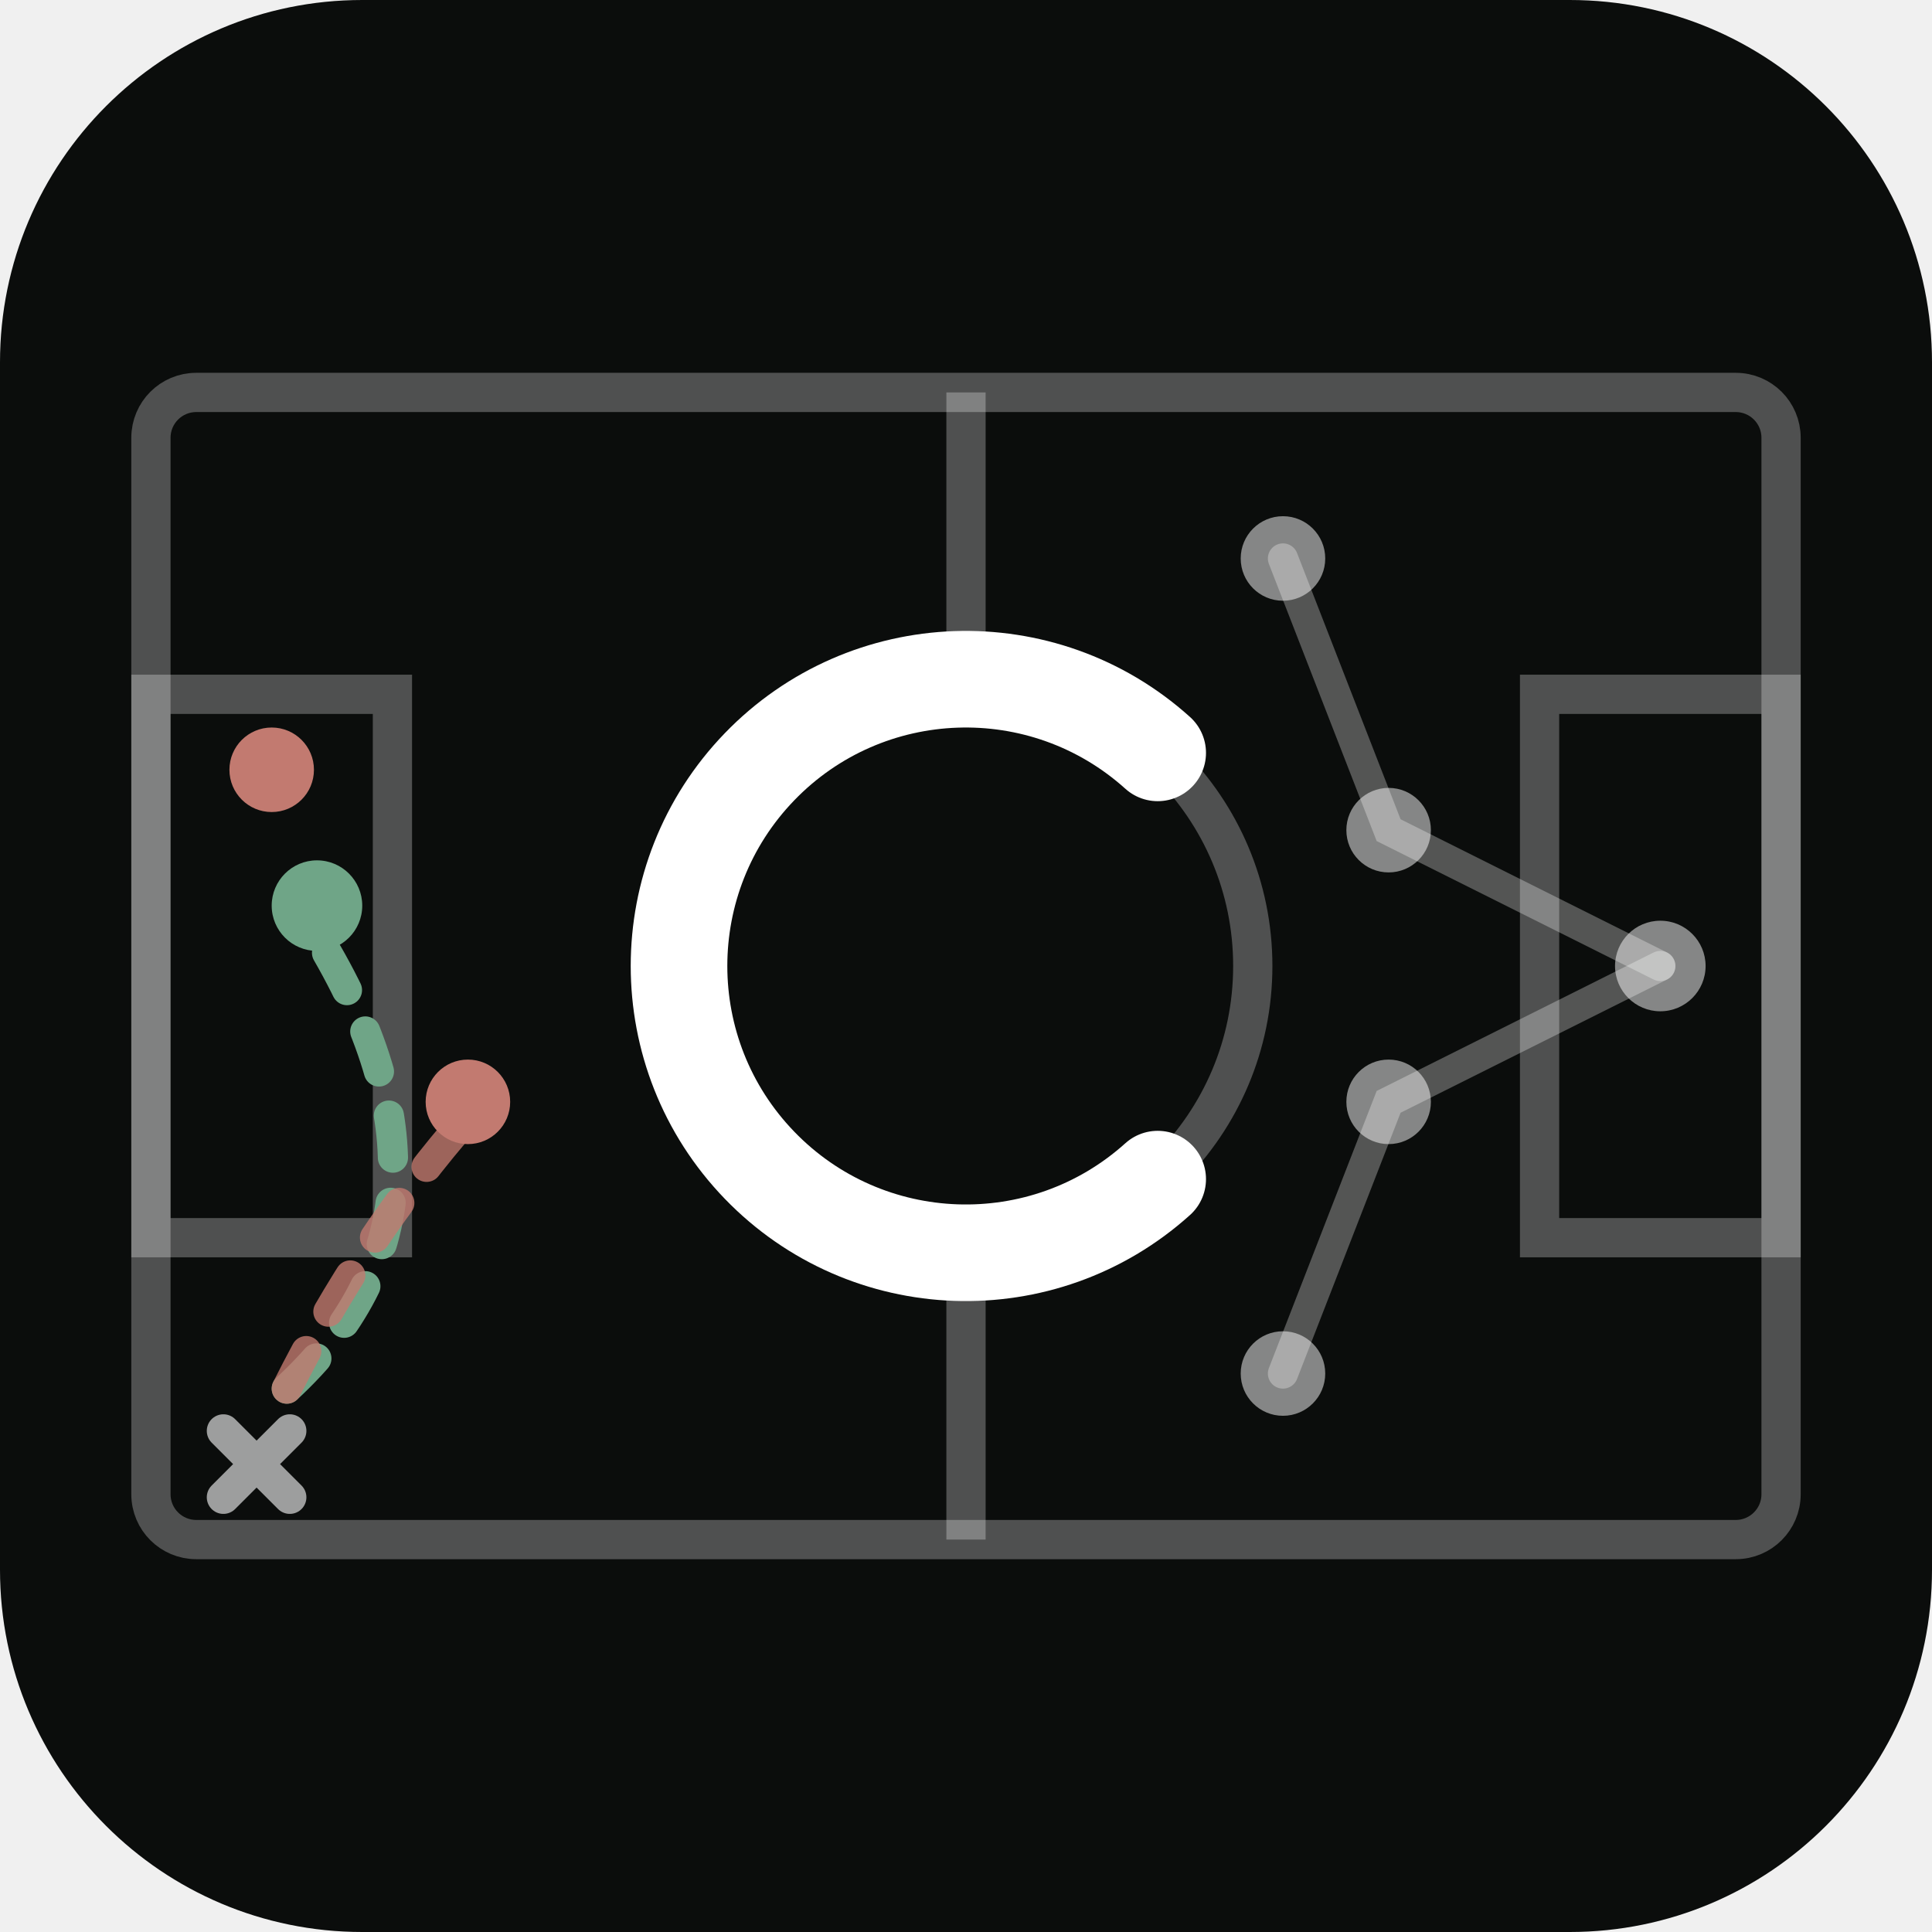
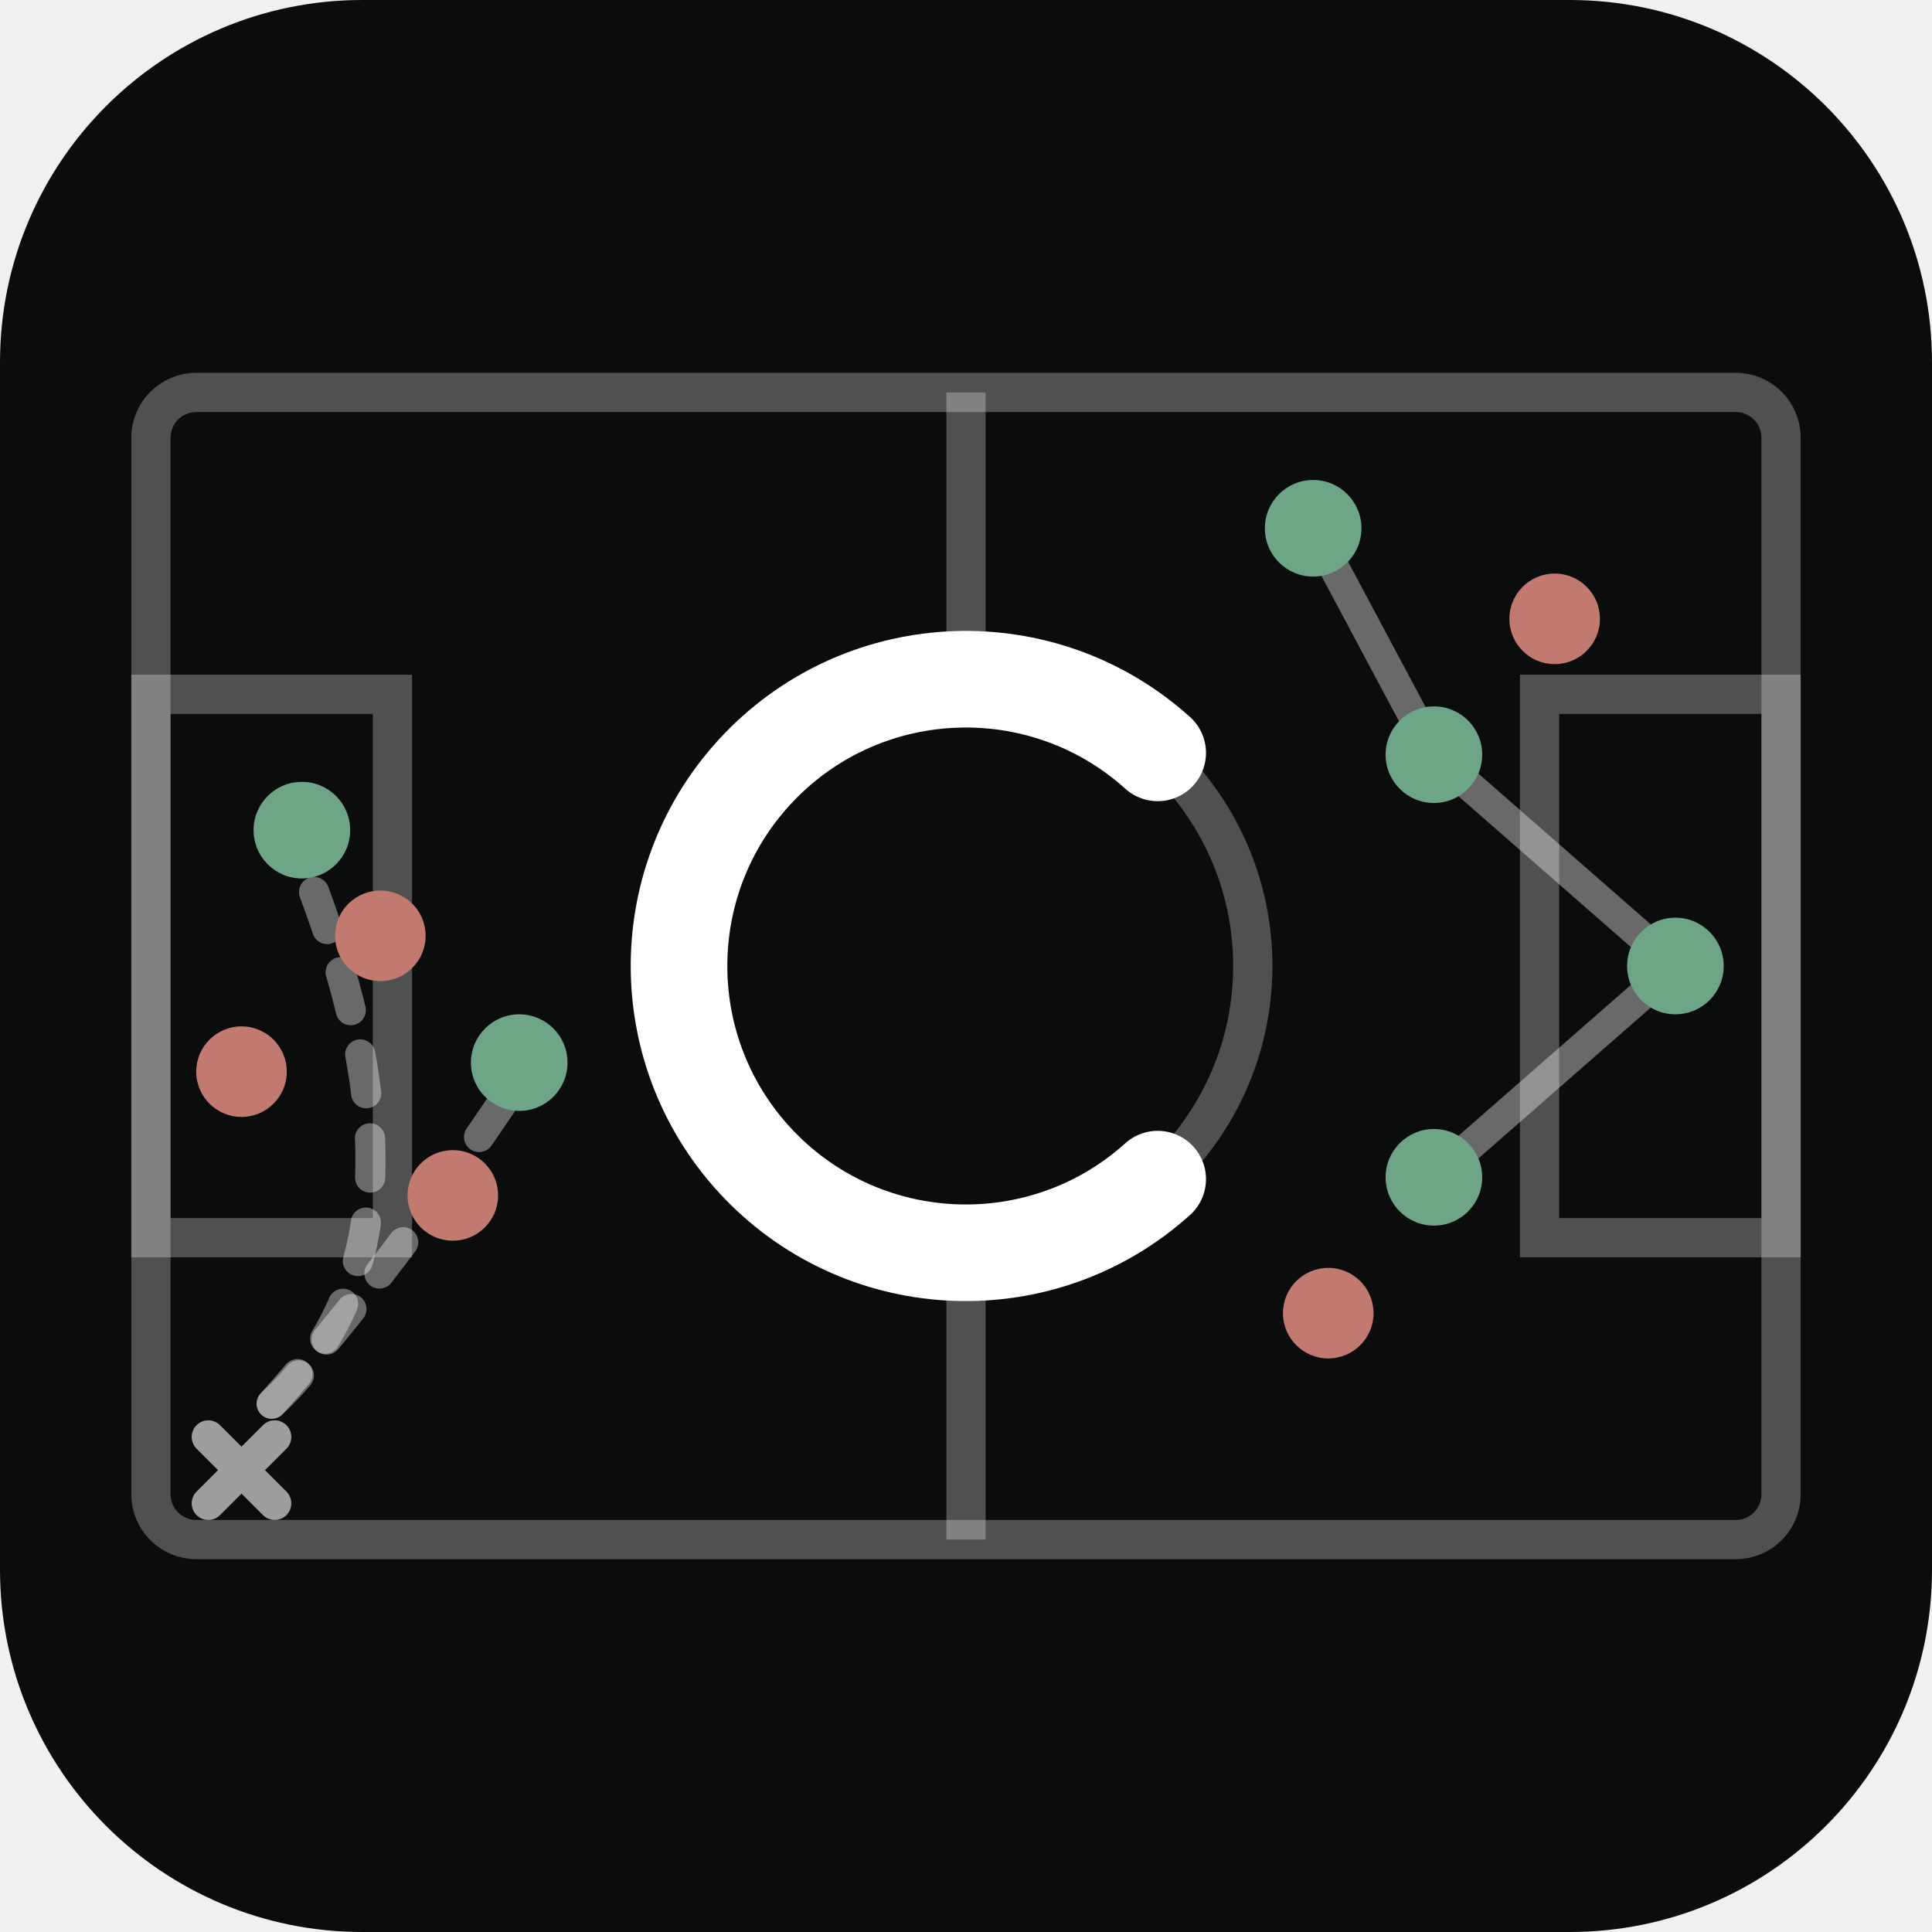
<svg xmlns="http://www.w3.org/2000/svg" viewBox="0 0 64 64" width="256" height="256" role="img" aria-label="Ciprio">
  <rect width="64" height="64" rx="12" fill="#0b0d0c" />
  <g fill="none" stroke="#ffffff" stroke-opacity=".28" stroke-width="1.3">
    <rect x="5" y="13" width="54" height="38" rx="1.5" />
    <rect x="5" y="23" width="8" height="18" />
    <rect x="51" y="23" width="8" height="18" />
    <line x1="32" y1="13" x2="32" y2="22.5" />
    <line x1="32" y1="41.5" x2="32" y2="51" />
    <circle cx="32" cy="32" r="9.5" />
  </g>
-   <path d="M7.4 47.4 L9.6 49.6 M9.6 47.4 L7.4 49.6" stroke="#ffffff" stroke-opacity=".6" stroke-width="1.1" stroke-linecap="round" />
-   <g fill="none" stroke-width="1" stroke-linecap="round" stroke-dasharray="1.4 1.5">
-     <path d="M9.5 46 Q16 40 10.5 31" stroke="#6fa587" />
-     <path d="M9.5 46 Q12 41 15.5 37" stroke="#c27a70" stroke-opacity=".8" />
+   <path d="M6.9 47.6 L9.1 49.8 M9.1 47.6 L6.9 49.8" stroke="#ffffff" stroke-opacity=".6" stroke-width="1.1" stroke-linecap="round" />
+   <g fill="none" stroke="#ffffff" stroke-opacity=".38" stroke-width="1" stroke-linecap="round" stroke-dasharray="1.3 1.5">
+     <path d="M9 46.5 Q15 41 10 28.5" />
+     <path d="M9 46.5 Q13 42 17 36" />
  </g>
-   <circle cx="10.5" cy="30" r="1.5" fill="#6fa587" />
-   <circle cx="15.5" cy="36.5" r="1.4" fill="#c27a70" />
-   <circle cx="9" cy="25.5" r="1.4" fill="#c27a70" />
-   <g fill="none" stroke="#ffffff" stroke-opacity=".3" stroke-width="1" stroke-linecap="round">
-     <path d="M55 32 L46 27.5 L42.5 18.5" />
-     <path d="M55 32 L46 36.5 L42.5 45.5" />
+   <g fill="#6fa587">
+     <circle cx="10" cy="27.5" r="1.6" />
+     <circle cx="17.2" cy="35.2" r="1.6" />
  </g>
-   <g fill="#ffffff" fill-opacity=".5">
-     <circle cx="55" cy="32" r="1.5" />
-     <circle cx="46" cy="27.5" r="1.4" />
-     <circle cx="46" cy="36.5" r="1.4" />
-     <circle cx="42.5" cy="18.5" r="1.4" />
-     <circle cx="42.5" cy="45.5" r="1.4" />
+   <g fill="#c27a70">
+     <circle cx="12.6" cy="31" r="1.5" />
+     <circle cx="15" cy="39.6" r="1.5" />
+     <circle cx="8" cy="35.5" r="1.5" />
+   </g>
+   <g fill="none" stroke="#ffffff" stroke-opacity=".38" stroke-width="1" stroke-linecap="round">
+     <path d="M55.5 32 L47.5 25 L43.5 17.5" />
+     <path d="M55.5 32 L47.5 39" />
+   </g>
+   <g fill="#6fa587">
+     <circle cx="55.5" cy="32" r="1.6" />
+     <circle cx="47.5" cy="25" r="1.6" />
+     <circle cx="47.5" cy="39" r="1.6" />
+     <circle cx="43.5" cy="17.5" r="1.6" />
+   </g>
+   <g fill="#c27a70">
+     <circle cx="51.5" cy="20.5" r="1.5" />
+     <circle cx="44" cy="43.5" r="1.5" />
  </g>
  <path d="M38.35 24.94 A9.5 9.5 0 1 0 38.35 39.06" fill="none" stroke="#ffffff" stroke-width="3.2" stroke-linecap="round" />
</svg>
